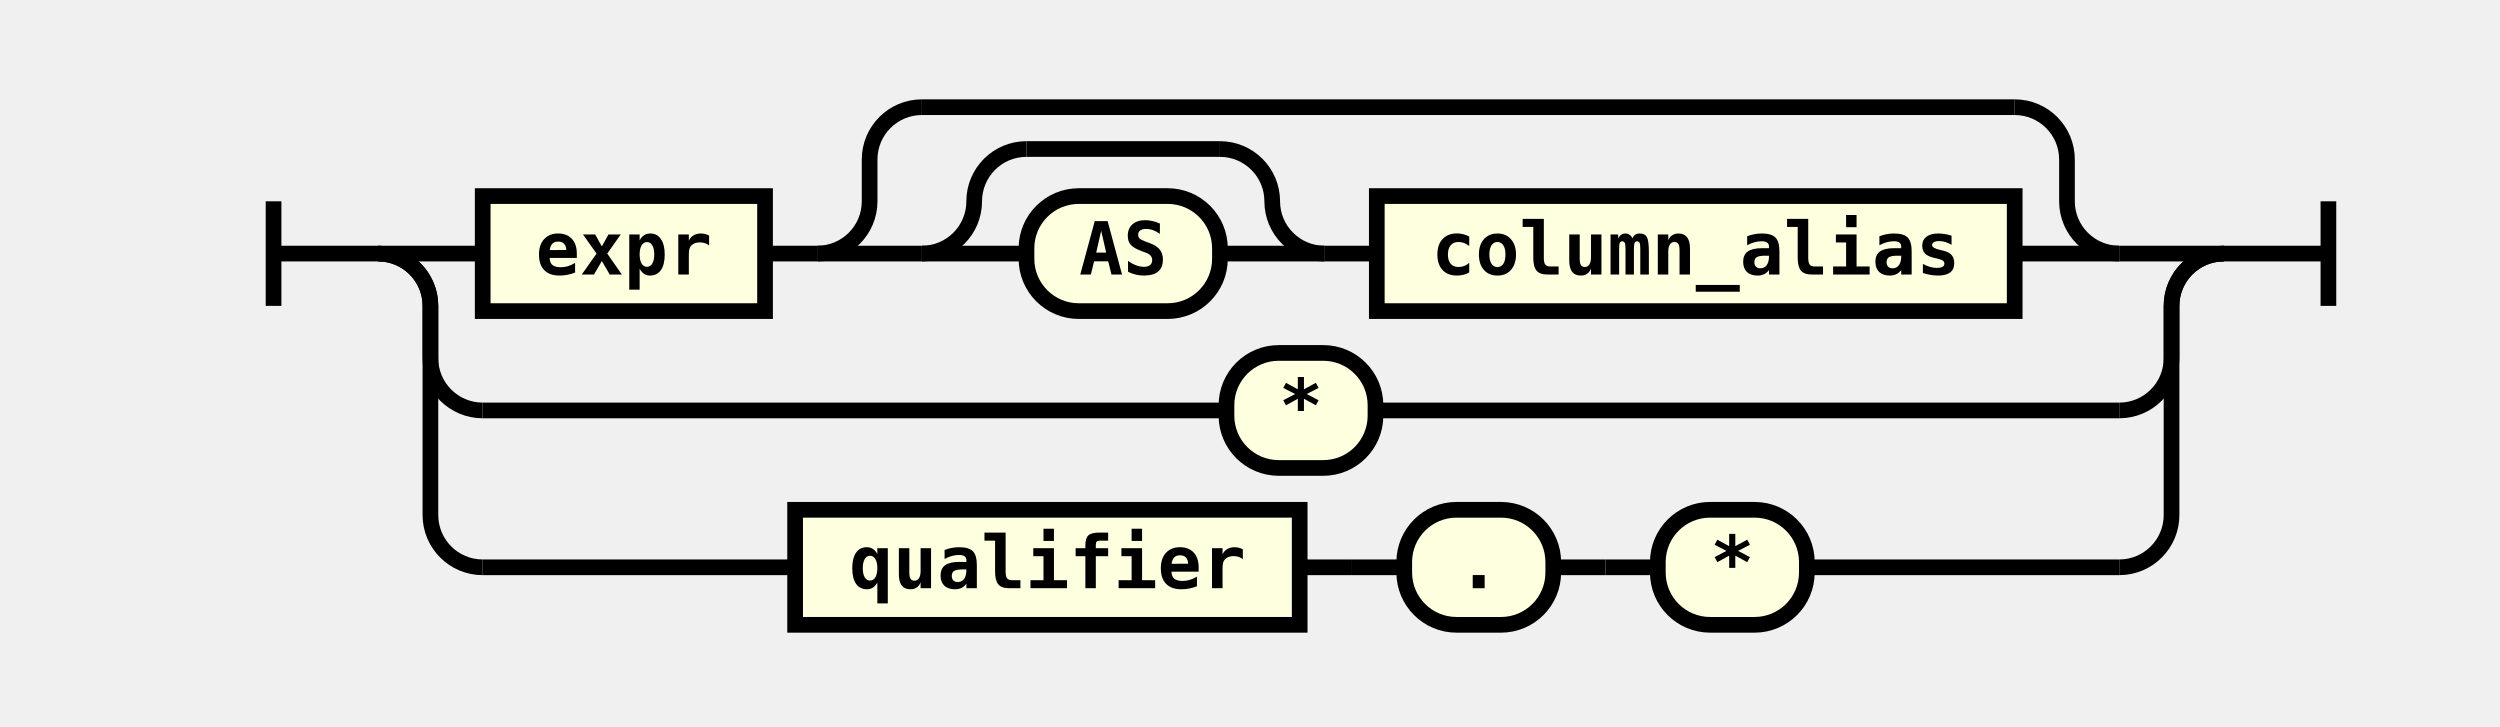
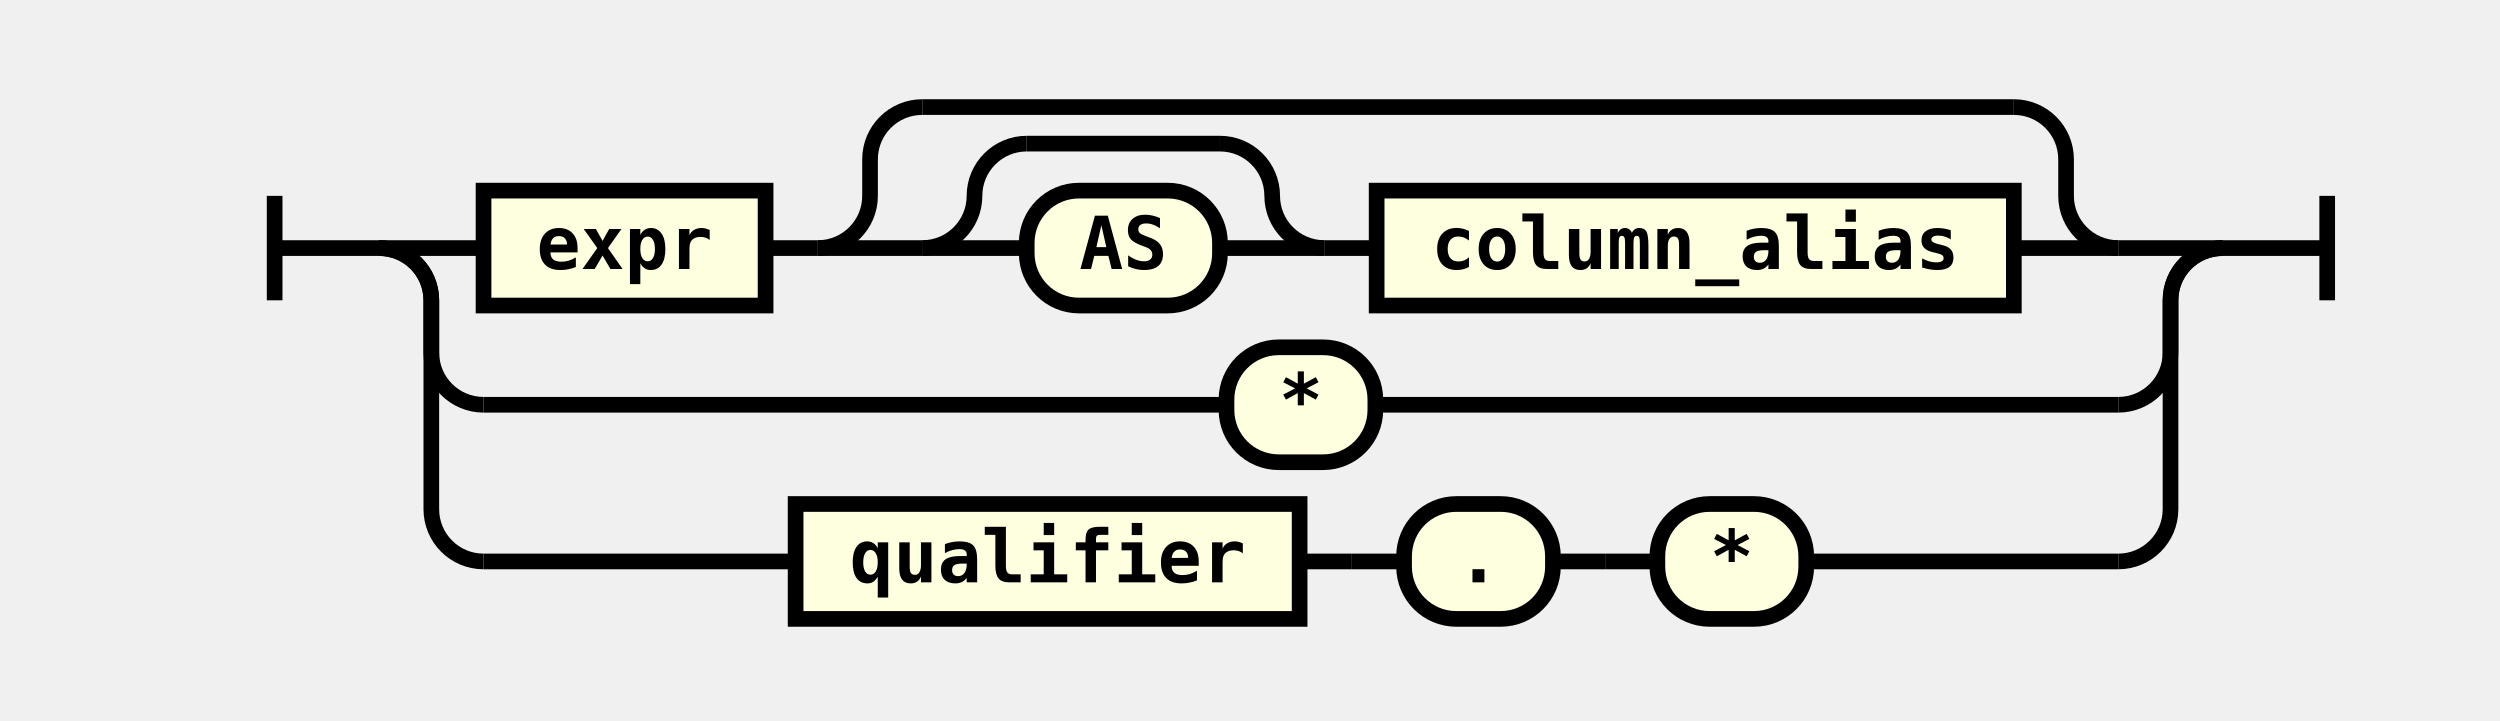
- <svg xmlns="http://www.w3.org/2000/svg" class="railroad-diagram" height="139" viewbox="0 0 433 139" width="433">
+ <svg xmlns="http://www.w3.org/2000/svg" class="railroad-diagram" height="138" viewbox="0 0 433 138" width="433">
  <g transform="translate(.5 .5)">
    <g>
-       <path d="M20 38v20m0 -10h20">
+       <path d="M20 37v20m0 -10h20">
   </path>
    </g>
    <g>
-       <path d="M40 48h0">
-    </path>
-       <path d="M393 48h0">
-    </path>
-       <path d="M40 48h20">
+       <path d="M40 47h0">
+    </path>
+       <path d="M393 47h0">
+    </path>
+       <path d="M40 47h20">
   </path>
      <g>
-         <path d="M60 48h0">
-     </path>
-         <path d="M373 48h0">
+         <path d="M60 47h0">
+     </path>
+         <path d="M373 47h0">
    </path>
        <g class="non-terminal">
-           <path d="M60 48h0">
-      </path>
-           <path d="M114 48h0">
-      </path>
-           <rect height="22" width="54" x="60" y="37">
+           <path d="M60 47h0">
+      </path>
+           <path d="M114 47h0">
+      </path>
+           <rect height="22" width="54" x="60" y="36">
     </rect>
          <a>
-             <text x="87" y="52">
+             <text x="87" y="51">
       expr
      </text>
          </a>
        </g>
-         <path d="M114 48h10">
+         <path d="M114 47h10">
    </path>
        <g>
-           <path d="M124 48h0">
-      </path>
-           <path d="M373 48h0">
-      </path>
-           <path d="M124 48a10 10 0 0 0 10 -10v-8a10 10 0 0 1 10 -10">
+           <path d="M124 47h0">
+      </path>
+           <path d="M373 47h0">
+      </path>
+           <path d="M124 47a10 10 0 0 0 10 -10v-7a10 10 0 0 1 10 -10">
     </path>
          <g>
            <path d="M144 20h209">
      </path>
          </g>
-           <path d="M353 20a10 10 0 0 1 10 10v8a10 10 0 0 0 10 10">
-      </path>
-           <path d="M124 48h20">
+           <path d="M353 20a10 10 0 0 1 10 10v7a10 10 0 0 0 10 10">
+      </path>
+           <path d="M124 47h20">
     </path>
          <g>
-             <path d="M144 48h0">
-       </path>
-             <path d="M353 48h0">
+             <path d="M144 47h0">
+       </path>
+             <path d="M353 47h0">
      </path>
            <g>
-               <path d="M144 48h0">
-        </path>
-               <path d="M221 48h0">
-        </path>
-               <path d="M144 48a10 10 0 0 0 10 -10v0a10 10 0 0 1 10 -10">
+               <path d="M144 47h0">
+        </path>
+               <path d="M221 47h0">
+        </path>
+               <path d="M144 47a10 10 0 0 0 10 -10v0a10 10 0 0 1 10 -10">
       </path>
              <g>
-                 <path d="M164 28h37">
+                 <path d="M164 27h37">
        </path>
              </g>
-               <path d="M201 28a10 10 0 0 1 10 10v0a10 10 0 0 0 10 10">
-        </path>
-               <path d="M144 48h20">
+               <path d="M201 27a10 10 0 0 1 10 10v0a10 10 0 0 0 10 10">
+        </path>
+               <path d="M144 47h20">
       </path>
              <g class="terminal">
-                 <path d="M164 48h0">
+                 <path d="M164 47h0">
        </path>
-                 <path d="M201 48h0">
+                 <path d="M201 47h0">
        </path>
-                 <rect height="22" rx="10" ry="10" width="37" x="164" y="37">
+                 <rect height="22" rx="10" ry="10" width="37" x="164" y="36">
        </rect>
-                 <text x="182.5" y="52">
+                 <text x="182.5" y="51">
         AS
        </text>
              </g>
-               <path d="M201 48h20">
+               <path d="M201 47h20">
       </path>
            </g>
-             <path d="M221 48h10">
+             <path d="M221 47h10">
      </path>
            <g class="non-terminal">
-               <path d="M231 48h0">
-        </path>
-               <path d="M353 48h0">
-        </path>
-               <rect height="22" width="122" x="231" y="37">
+               <path d="M231 47h0">
+        </path>
+               <path d="M353 47h0">
+        </path>
+               <rect height="22" width="122" x="231" y="36">
       </rect>
              <a>
-                 <text x="292" y="52">
+                 <text x="292" y="51">
         column_alias
        </text>
              </a>
            </g>
          </g>
-           <path d="M353 48h20">
+           <path d="M353 47h20">
     </path>
        </g>
      </g>
-       <path d="M373 48h20">
-    </path>
-       <path d="M40 48a10 10 0 0 1 10 10v10a10 10 0 0 0 10 10">
+       <path d="M373 47h20">
+    </path>
+       <path d="M40 47a10 10 0 0 1 10 10v10a10 10 0 0 0 10 10">
   </path>
      <g class="terminal">
-         <path d="M60 78h142.25">
-     </path>
-         <path d="M230.75 78h142.25">
-     </path>
-         <rect height="22" rx="10" ry="10" width="28.5" x="202.25" y="67">
+         <path d="M60 77h142.25">
+     </path>
+         <path d="M230.75 77h142.25">
+     </path>
+         <rect height="22" rx="10" ry="10" width="28.5" x="202.25" y="66">
    </rect>
-         <text x="216.5" y="82">
+         <text x="216.5" y="81">
     *
    </text>
      </g>
-       <path d="M373 78a10 10 0 0 0 10 -10v-10a10 10 0 0 1 10 -10">
-    </path>
-       <path d="M40 48a10 10 0 0 1 10 10v40a10 10 0 0 0 10 10">
+       <path d="M373 77a10 10 0 0 0 10 -10v-10a10 10 0 0 1 10 -10">
+    </path>
+       <path d="M40 47a10 10 0 0 1 10 10v40a10 10 0 0 0 10 10">
   </path>
      <g>
-         <path d="M60 108h59.75">
-     </path>
-         <path d="M313.25 108h59.75">
+         <path d="M60 107h59.75">
+     </path>
+         <path d="M313.25 107h59.75">
    </path>
        <g class="non-terminal">
-           <path d="M119.75 108h0">
-      </path>
-           <path d="M216.25 108h0">
-      </path>
-           <rect height="22" width="96.5" x="119.75" y="97">
+           <path d="M119.75 107h0">
+      </path>
+           <path d="M216.25 107h0">
+      </path>
+           <rect height="22" width="96.5" x="119.75" y="96">
     </rect>
          <a>
-             <text x="168" y="112">
+             <text x="168" y="111">
       qualifier
      </text>
          </a>
        </g>
-         <path d="M216.25 108h10">
-     </path>
-         <path d="M226.25 108h10">
+         <path d="M216.25 107h10">
+     </path>
+         <path d="M226.25 107h10">
    </path>
        <g class="terminal">
-           <path d="M236.25 108h0">
-      </path>
-           <path d="M264.75 108h0">
-      </path>
-           <rect height="22" rx="10" ry="10" width="28.5" x="236.25" y="97">
-      </rect>
-           <text x="250.5" y="112">
+           <path d="M236.25 107h0">
+      </path>
+           <path d="M264.75 107h0">
+      </path>
+           <rect height="22" rx="10" ry="10" width="28.5" x="236.25" y="96">
+      </rect>
+           <text x="250.5" y="111">
      .
     </text>
        </g>
-         <path d="M264.75 108h10">
-     </path>
-         <path d="M274.75 108h10">
+         <path d="M264.75 107h10">
+     </path>
+         <path d="M274.75 107h10">
    </path>
        <g class="terminal">
-           <path d="M284.75 108h0">
-      </path>
-           <path d="M313.25 108h0">
-      </path>
-           <rect height="22" rx="10" ry="10" width="28.5" x="284.75" y="97">
-      </rect>
-           <text x="299" y="112">
+           <path d="M284.75 107h0">
+      </path>
+           <path d="M313.25 107h0">
+      </path>
+           <rect height="22" rx="10" ry="10" width="28.5" x="284.75" y="96">
+      </rect>
+           <text x="299" y="111">
      *
     </text>
        </g>
      </g>
-       <path d="M373 108a10 10 0 0 0 10 -10v-40a10 10 0 0 1 10 -10">
+       <path d="M373 107a10 10 0 0 0 10 -10v-40a10 10 0 0 1 10 -10">
   </path>
    </g>
-     <path d="M 393 48 h 20 m 0 -10 v 20">
+     <path d="M 393 47 h 20 m 0 -10 v 20">
  </path>
  </g>
  <style>
  svg {
    width: 100%;
}

path {
    stroke-width: 3;
    stroke: black;
    fill: rgba(0,0,0,0);
}
text {
    font: bold 14px monospace;
    text-anchor: middle;
    fill: black;
}
text.diagram-text {
    font-size: 12px;
}
text.diagram-arrow {
    font-size: 16px;
}
text.label {
    text-anchor: start;
}
text.comment {
    font: italic 12px monospace;
}
g.special-sequence rect {
    fill: #ffe79a;
    stroke: black;
}
g.special-sequence text {
    font-style: italic;
}
rect {
    stroke-width: 3;
}
rect.group-box {
    stroke: gray;
    stroke-dasharray: 10 5;
    fill: none;
}
g.non-terminal rect {
    fill: #feffdf;
    stroke: black;
}
g.terminal rect {
    fill: #feffdf;
    stroke: black;
}
path.diagram-text {
    stroke-width: 3;
    stroke: black;
    fill: white;
    cursor: help;
}
g.diagram-text:hover path.diagram-text {
    fill: #eee;
}
 </style>
</svg>
